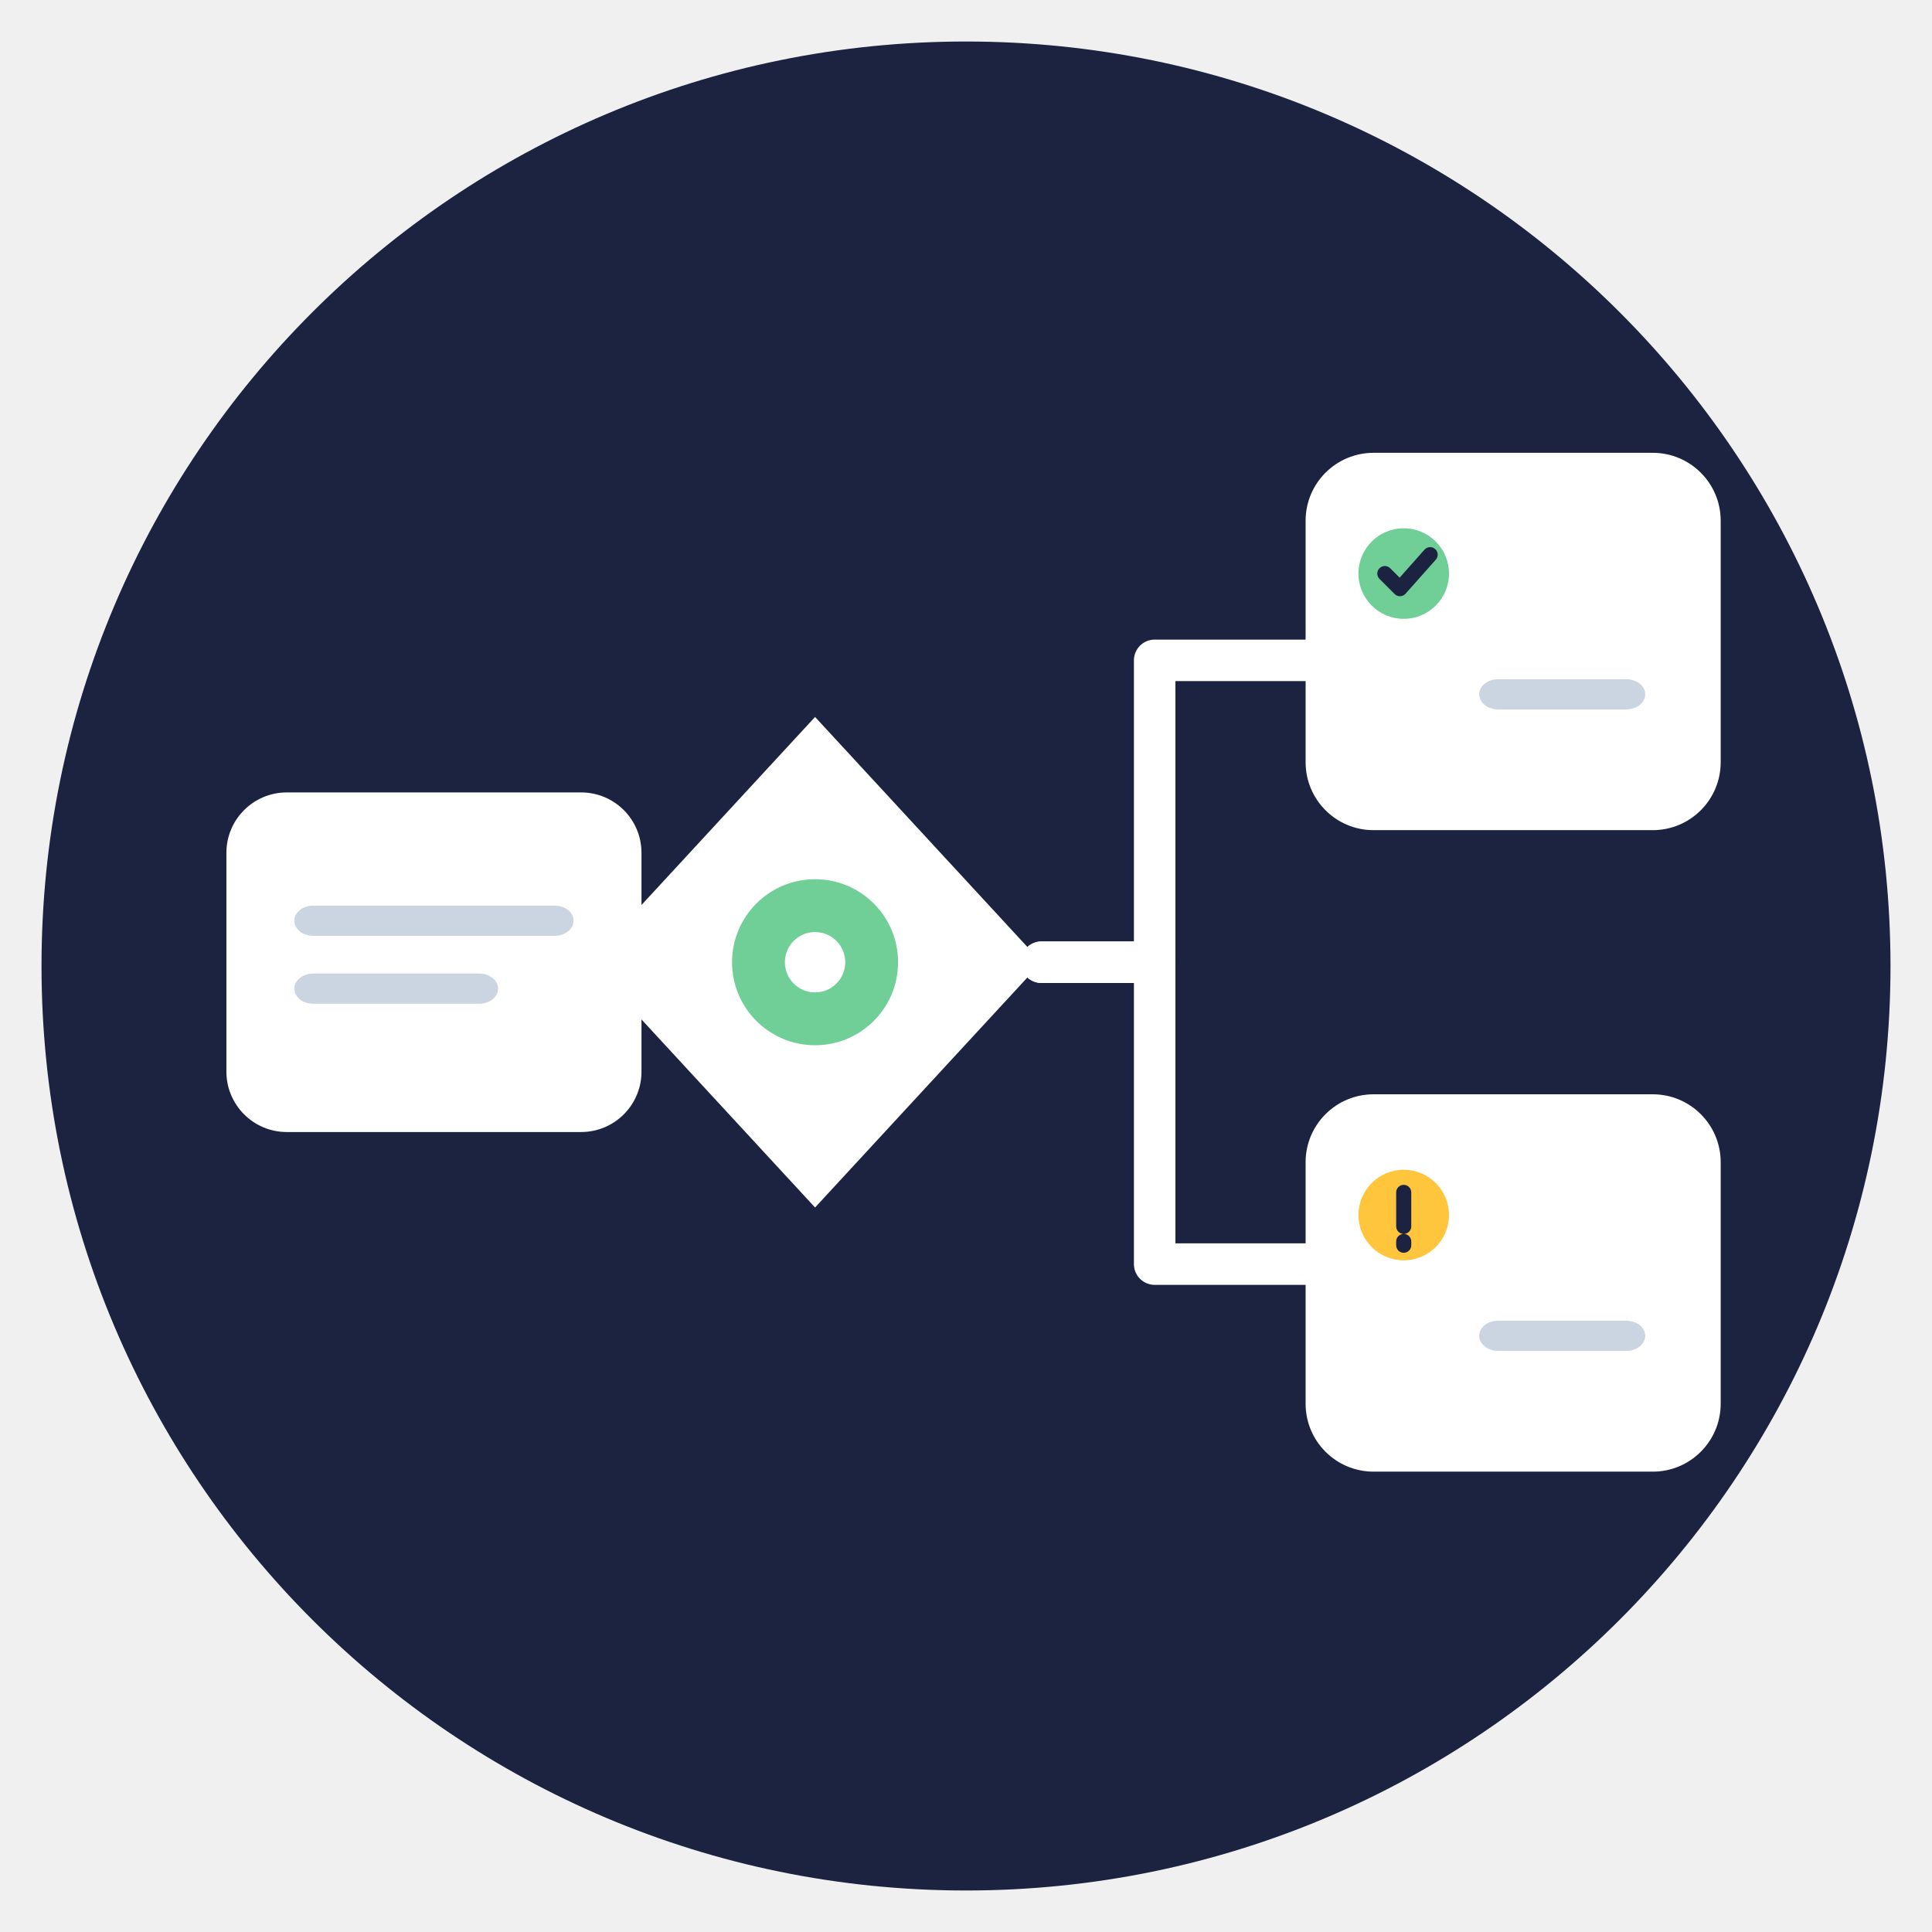
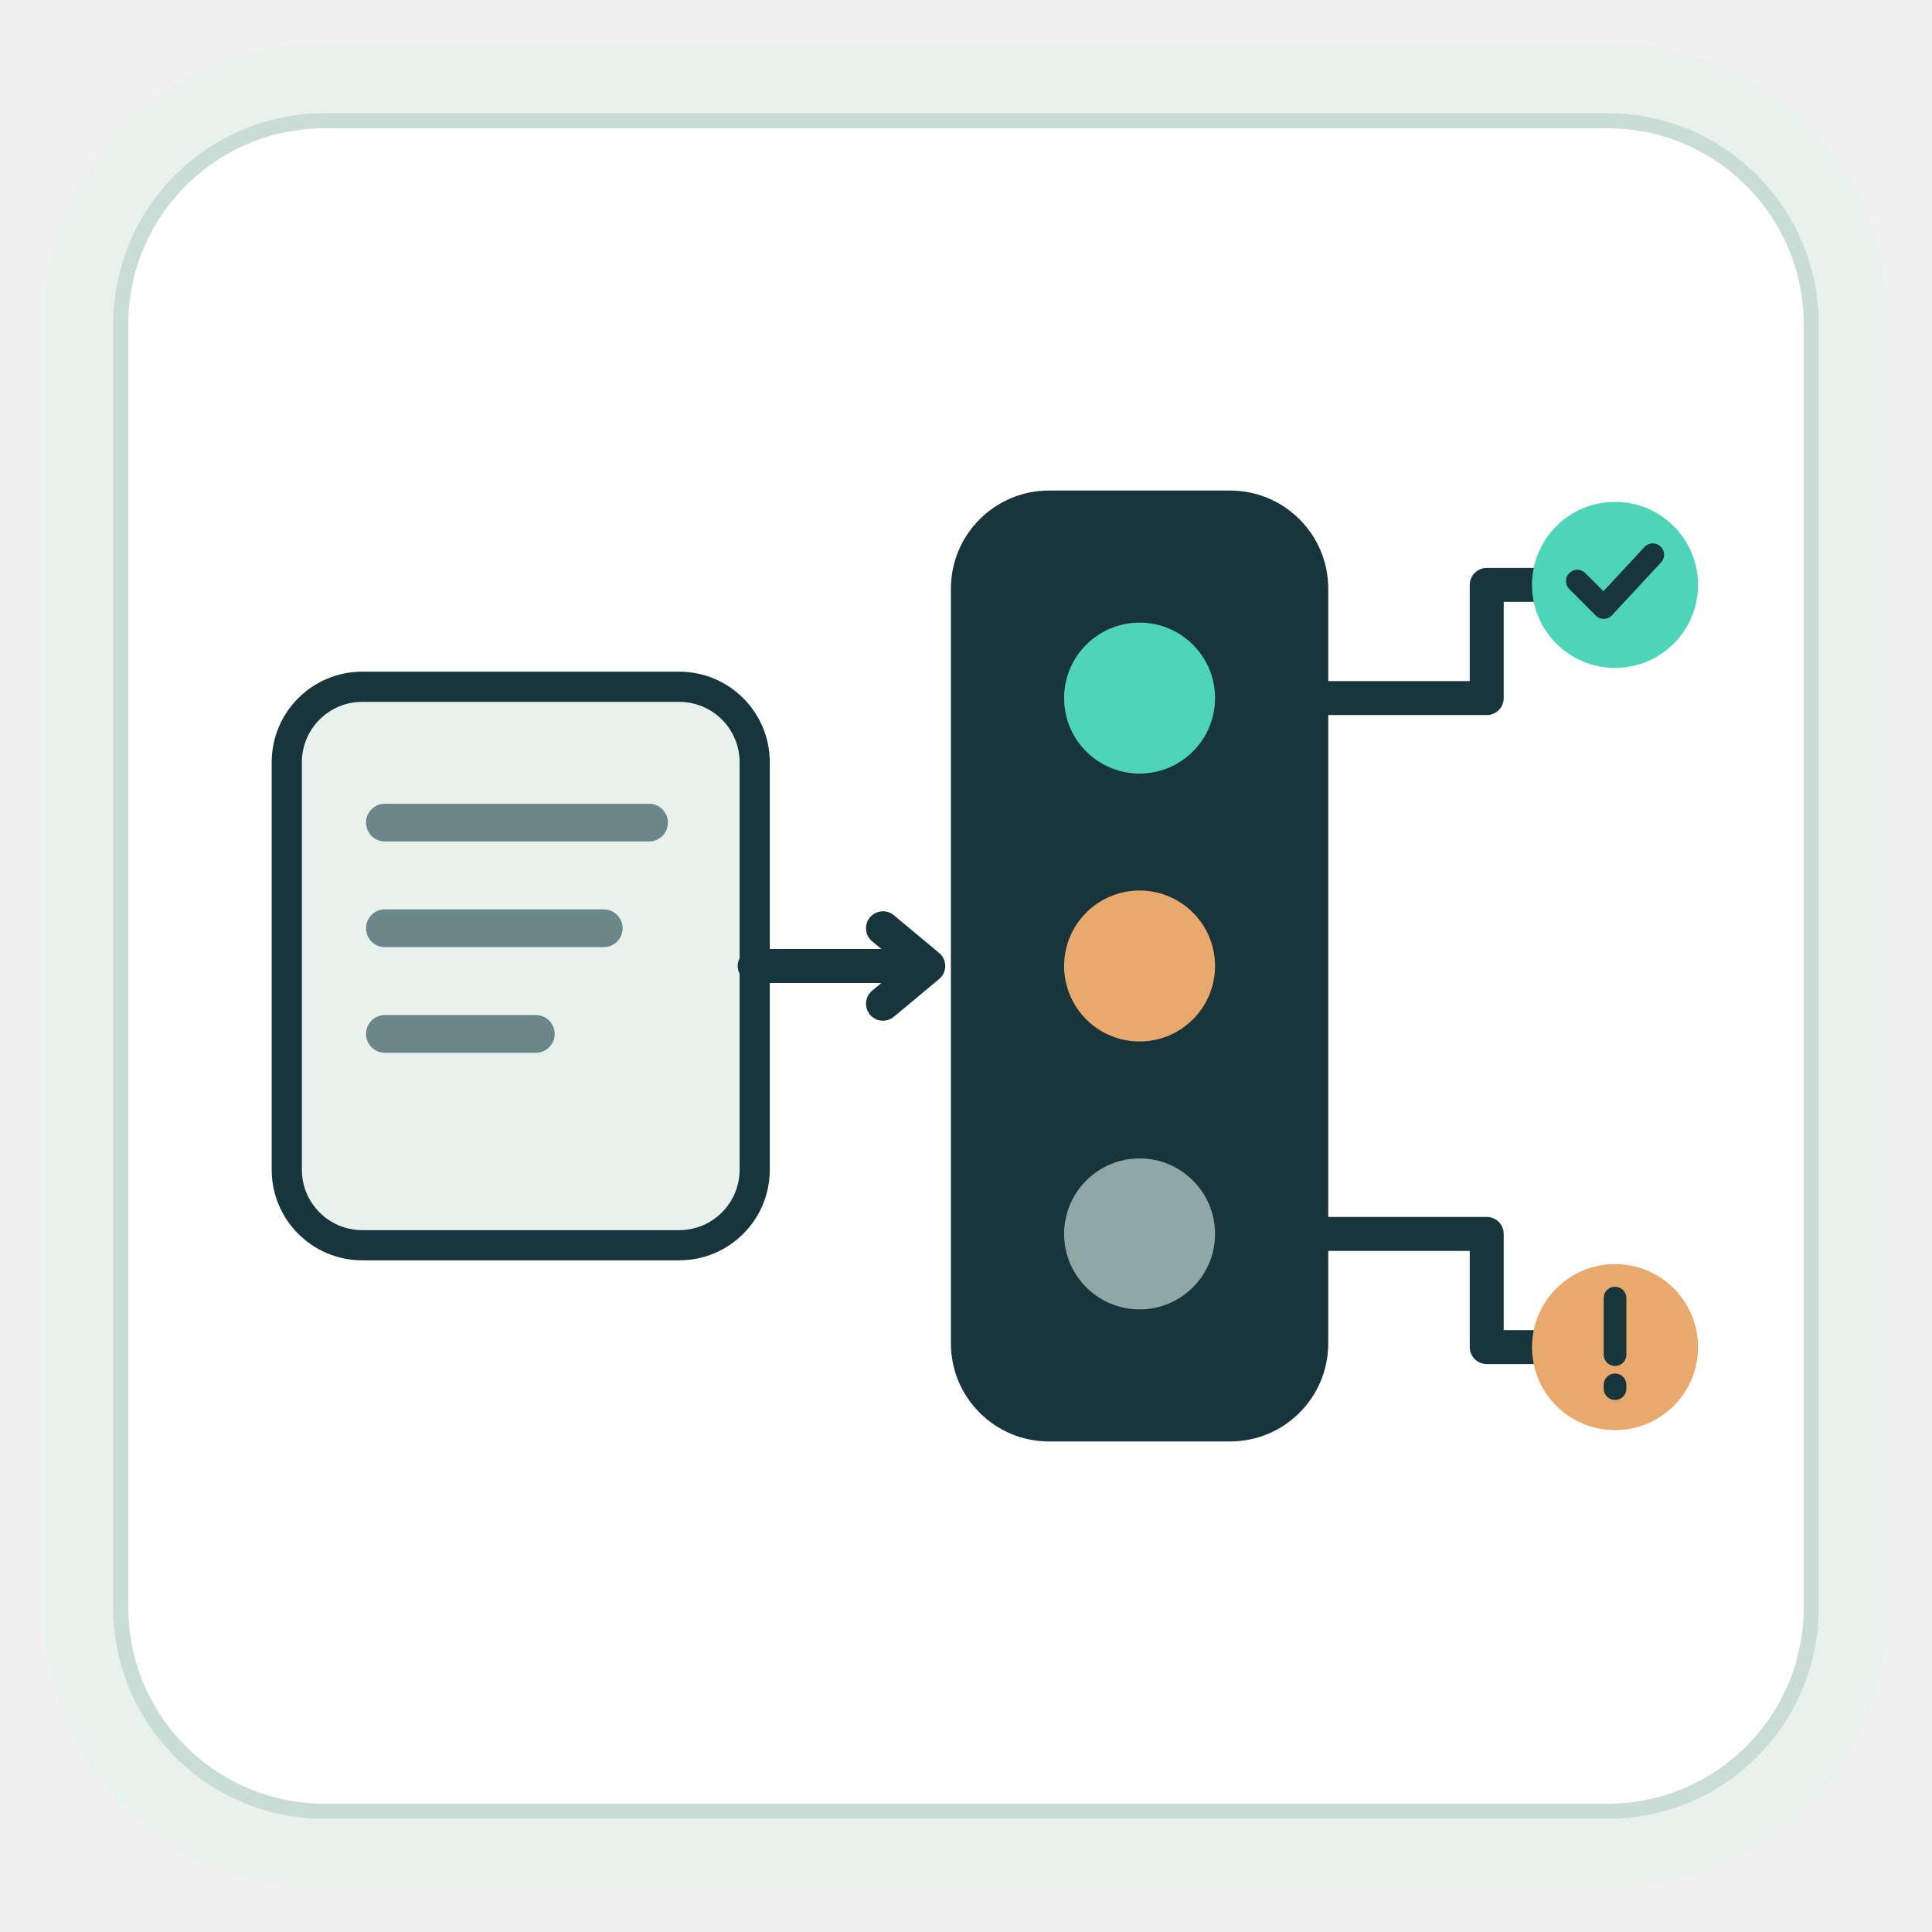
<svg xmlns="http://www.w3.org/2000/svg" viewBox="0 0 512 512" role="img" aria-labelledby="title description">
-   <circle cx="256" cy="256" r="245" fill="#1B2340" />
-   <rect x="60" y="210" width="110" height="90" rx="16" fill="#FFFFFF" />
-   <rect x="78" y="240" width="74" height="8" rx="5" fill="#CBD5E1" />
-   <rect x="78" y="258" width="54" height="8" rx="5" fill="#CBD5E1" />
-   <path d="M170 255h46" fill="none" stroke="#FFFFFF" stroke-linecap="round" stroke-linejoin="round" stroke-width="14" />
-   <path d="M216 190l60 65-60 65-60-65z" fill="#FFFFFF" />
-   <circle cx="216" cy="255" r="22" fill="#6FCF97" />
-   <circle cx="216" cy="255" r="8" fill="#FFFFFF" />
-   <path d="M276 255h30l0-80h40" fill="none" stroke="#FFFFFF" stroke-linecap="round" stroke-linejoin="round" stroke-width="11" />
-   <path d="M276 255h30l0 80h40" fill="none" stroke="#FFFFFF" stroke-linecap="round" stroke-linejoin="round" stroke-width="11" />
-   <rect x="346" y="120" width="110" height="100" rx="18" fill="#FFFFFF" />
-   <circle cx="372" cy="152" r="12" fill="#6FCF97" />
-   <path d="M367 152l4 4 8-9" fill="none" stroke="#1B2340" stroke-linecap="round" stroke-linejoin="round" stroke-width="4" />
-   <rect x="392" y="180" width="44" height="8" rx="5" fill="#CBD5E1" />
-   <rect x="346" y="290" width="110" height="100" rx="18" fill="#FFFFFF" />
-   <circle cx="372" cy="322" r="12" fill="#FFC53D" />
-   <path d="M372 316v9m0 4v1" fill="none" stroke="#1B2340" stroke-linecap="round" stroke-linejoin="round" stroke-width="4" />
-   <rect x="392" y="350" width="44" height="8" rx="5" fill="#CBD5E1" />
+   <rect x="12" y="12" width="488" height="488" rx="72" fill="#E8F1EC" />
+   <rect x="32" y="32" width="448" height="448" rx="54" fill="#FFFFFF" stroke="#CADCD6" stroke-width="4" />
+   <rect x="76" y="182" width="124" height="148" rx="20" fill="#E8F1EC" stroke="#17353B" stroke-width="8" />
+   <path d="M102 218h70M102 246h58M102 274h40" stroke="#6B878A" stroke-width="10" stroke-linecap="round" />
+   <path d="M200 256h44m-10-10 12 10-12 10" fill="none" stroke="#17353B" stroke-width="9" stroke-linecap="round" stroke-linejoin="round" />
+   <rect x="252" y="130" width="100" height="252" rx="26" fill="#17353B" />
+   <circle cx="302" cy="185" r="20" fill="#4ED5B7" />
+   <circle cx="302" cy="256" r="20" fill="#E9A86C" />
+   <circle cx="302" cy="327" r="20" fill="#8FA8A7" />
+   <path d="M352 185h42v-30h28M352 327h42v30h28" fill="none" stroke="#17353B" stroke-width="9" stroke-linecap="round" stroke-linejoin="round" />
+   <circle cx="428" cy="155" r="22" fill="#4ED5B7" />
+   <path d="m418 154 7 7 13-14" fill="none" stroke="#17353B" stroke-width="6" stroke-linecap="round" stroke-linejoin="round" />
+   <circle cx="428" cy="357" r="22" fill="#E9A86C" />
+   <path d="M428 344v15m0 8v1" fill="none" stroke="#17353B" stroke-width="6" stroke-linecap="round" />
</svg>
